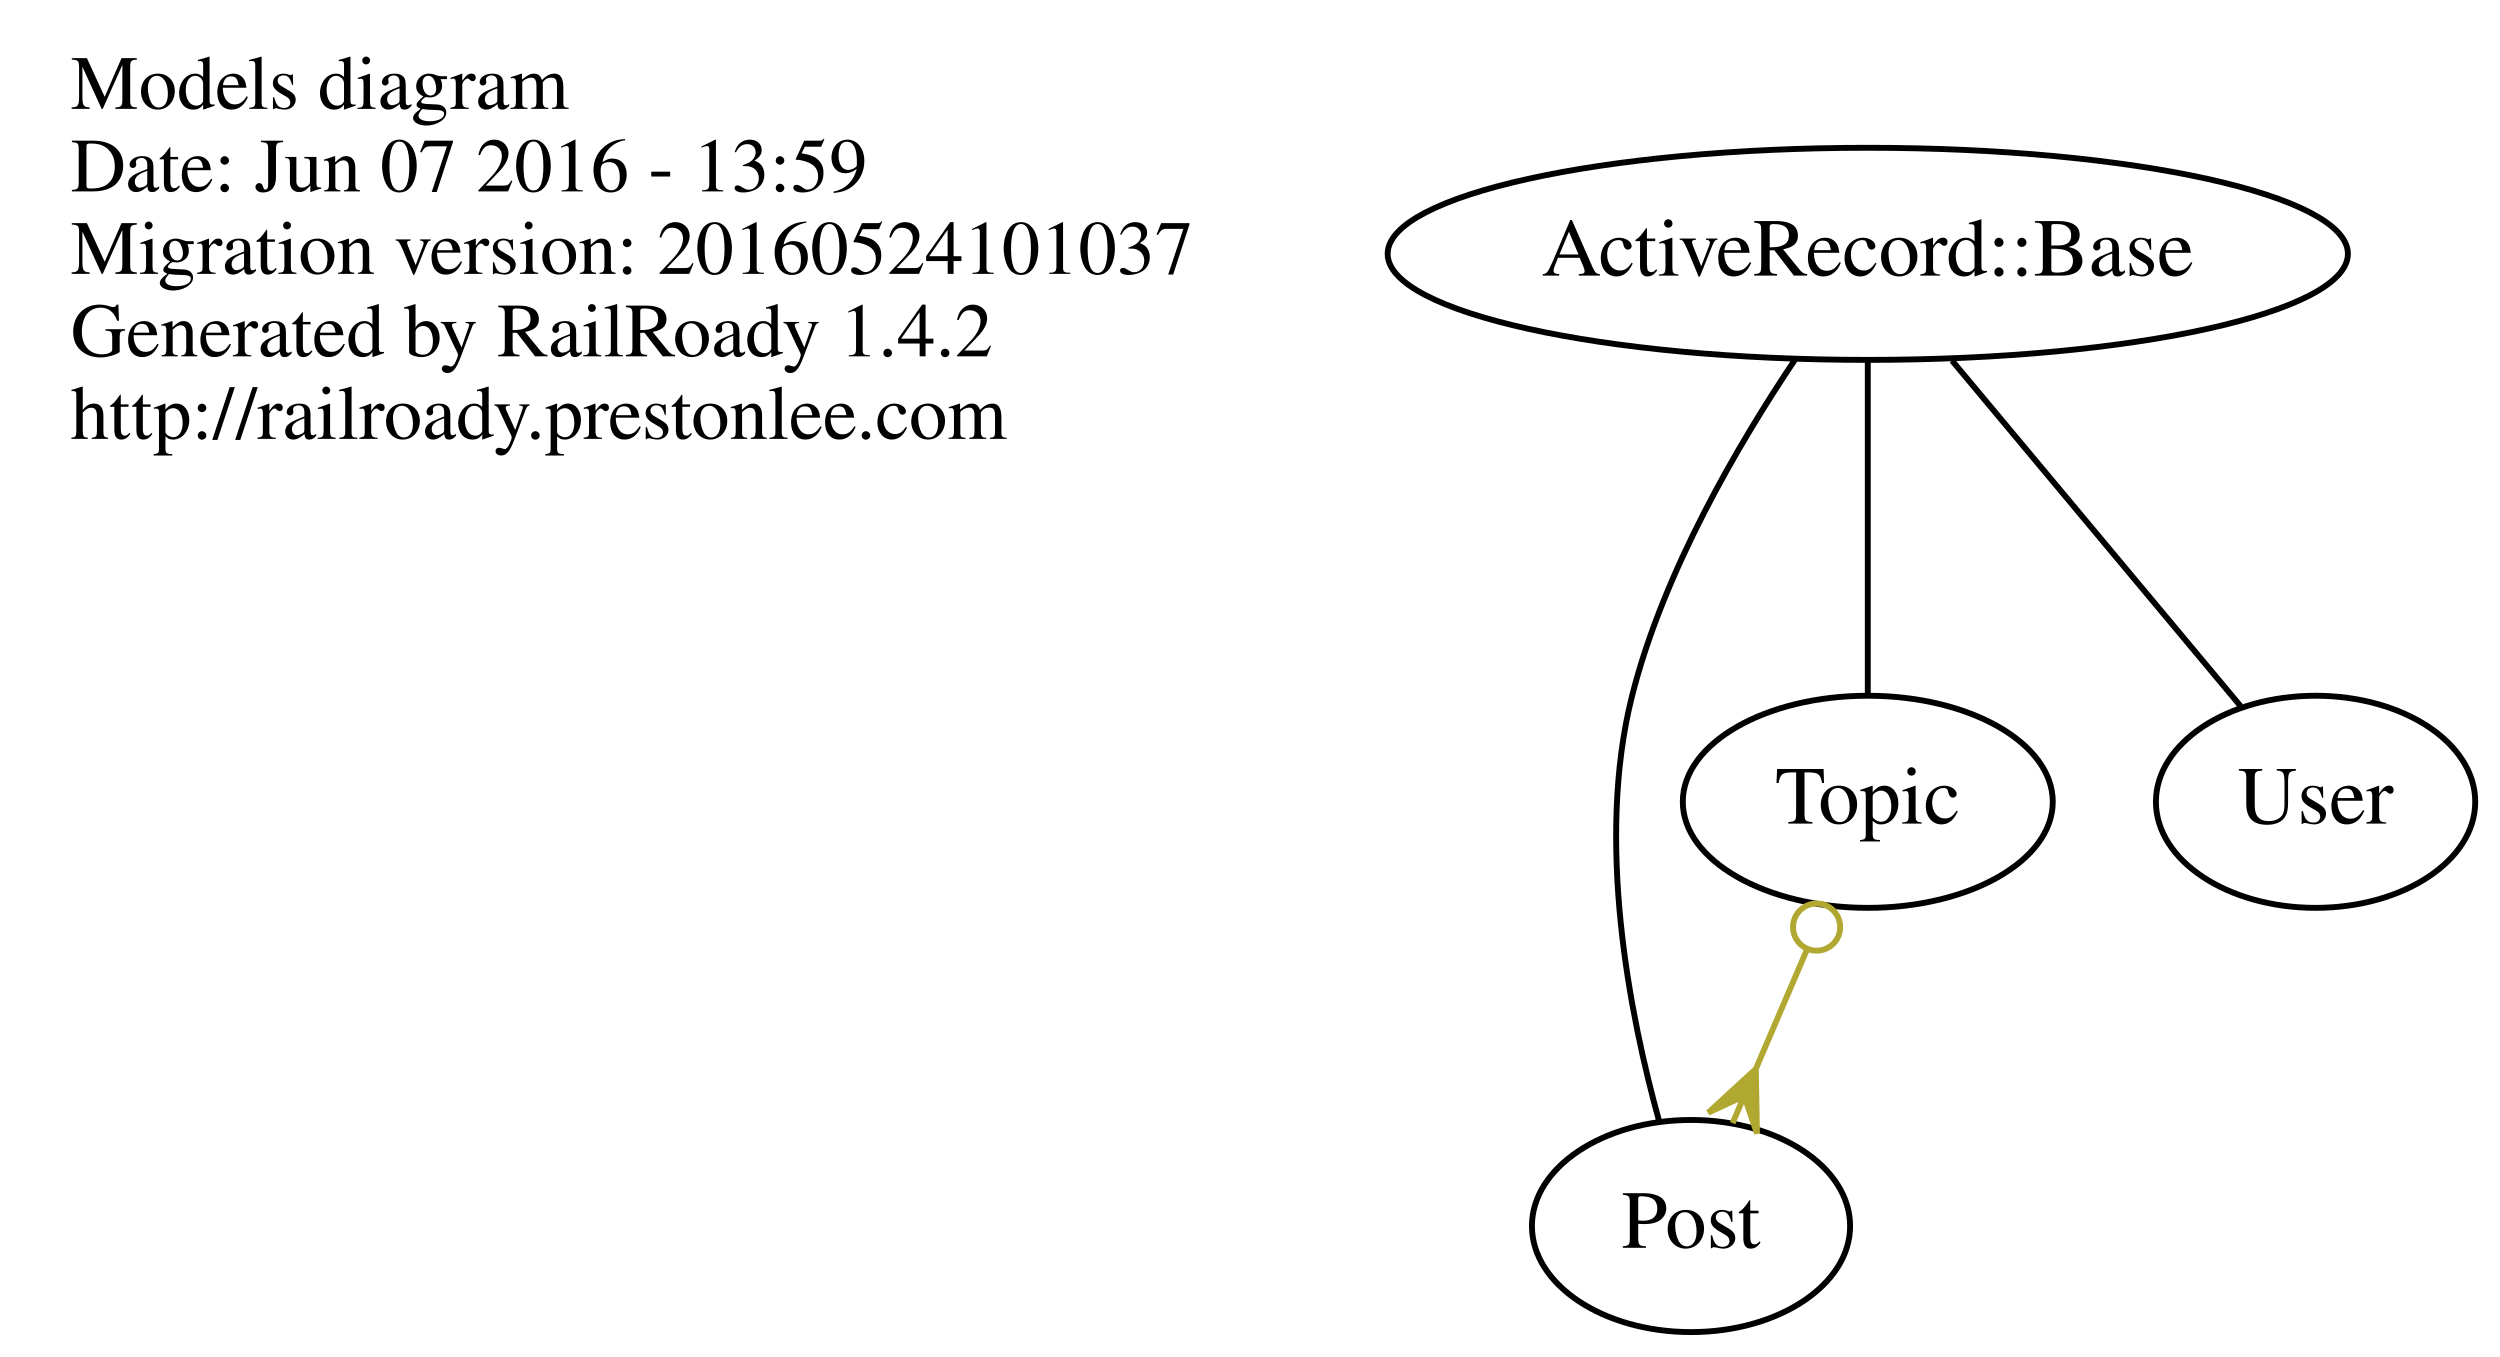
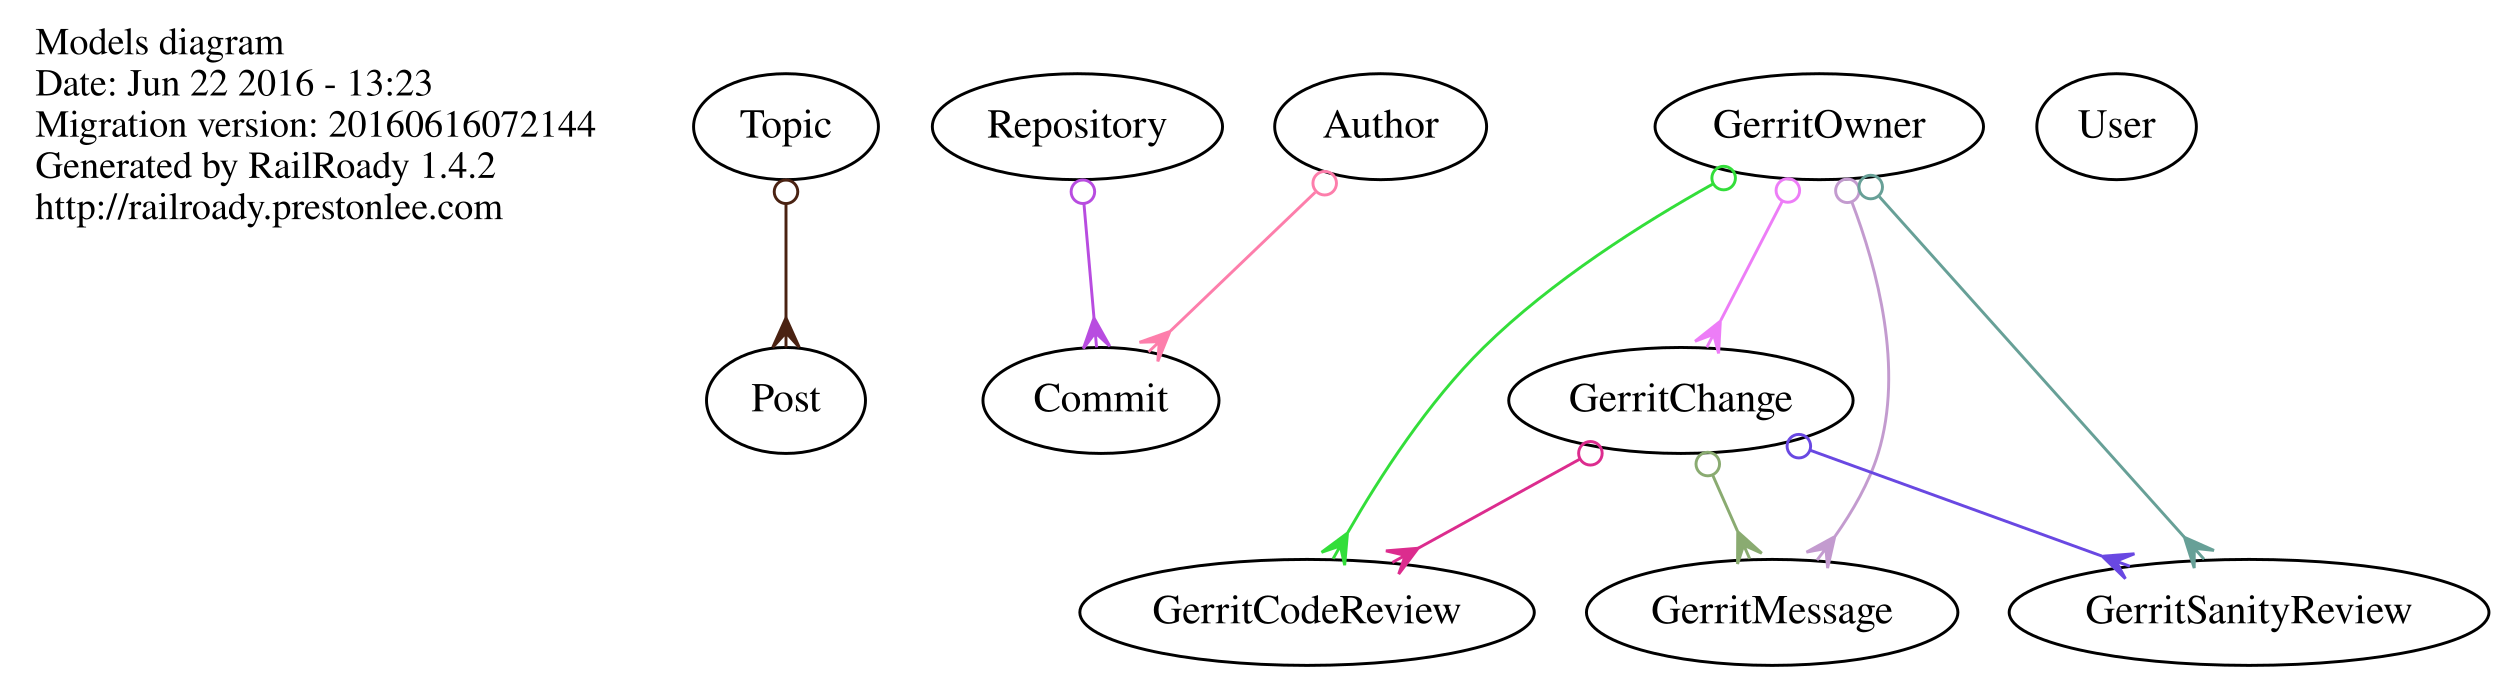
- <svg xmlns="http://www.w3.org/2000/svg" width="424pt" height="230pt" viewBox="0.00 0.00 424.30 230.00">
+ <svg xmlns="http://www.w3.org/2000/svg" width="849pt" height="230pt" viewBox="0.00 0.00 849.24 230.00">
  <g id="graph0" class="graph" transform="scale(1 1) rotate(0) translate(4 226)">
-     <polygon fill="none" stroke="none" points="-4,4 -4,-226 420.298,-226 420.298,4 -4,4" />
+     <polygon fill="none" stroke="none" points="-4,4 -4,-226 845.243,-226 845.243,4 -4,4" />
    <g id="node1" class="node">
      <text text-anchor="start" x="8" y="-207.6" font-family="Times,serif" font-size="13.00">Models diagram</text>
-       <text text-anchor="start" x="8" y="-193.6" font-family="Times,serif" font-size="13.00">Date: Jun 07 2016 - 13:59</text>
-       <text text-anchor="start" x="8" y="-179.6" font-family="Times,serif" font-size="13.00">Migration version: 20160524101037</text>
+       <text text-anchor="start" x="8" y="-193.6" font-family="Times,serif" font-size="13.00">Date: Jun 22 2016 - 13:23</text>
+       <text text-anchor="start" x="8" y="-179.6" font-family="Times,serif" font-size="13.00">Migration version: 20160616072144</text>
      <text text-anchor="start" x="8" y="-165.6" font-family="Times,serif" font-size="13.00">Generated by RailRoady 1.4.2</text>
      <text text-anchor="start" x="8" y="-151.6" font-family="Times,serif" font-size="13.00">http://railroady.prestonlee.com</text>
    </g>
    <g id="node2" class="node">
-       <ellipse fill="none" stroke="black" cx="283" cy="-18" rx="27" ry="18" />
-       <text text-anchor="middle" x="283" y="-14.3" font-family="Times,serif" font-size="14.00">Post</text>
+       <ellipse fill="none" stroke="black" cx="263" cy="-90" rx="27" ry="18" />
+       <text text-anchor="middle" x="263" y="-86.3" font-family="Times,serif" font-size="14.00">Post</text>
    </g>
    <g id="node3" class="node">
-       <ellipse fill="none" stroke="black" cx="313" cy="-90" rx="31.396" ry="18" />
-       <text text-anchor="middle" x="313" y="-86.3" font-family="Times,serif" font-size="14.00">Topic</text>
+       <ellipse fill="none" stroke="black" cx="362" cy="-183" rx="49.291" ry="18" />
+       <text text-anchor="middle" x="362" y="-179.3" font-family="Times,serif" font-size="14.00">Repository</text>
+     </g>
+     <g id="node6" class="node">
+       <ellipse fill="none" stroke="black" cx="370" cy="-90" rx="40.094" ry="18" />
+       <text text-anchor="middle" x="370" y="-86.3" font-family="Times,serif" font-size="14.00">Commit</text>
+     </g>
+     <g id="edge1" class="edge">
+       <path fill="none" stroke="#b84ce0" d="M364.222,-156.729C365.277,-144.725 366.54,-130.362 367.615,-118.129" />
+       <ellipse fill="none" stroke="#b84ce0" cx="363.855" cy="-160.899" rx="4" ry="4" />
+       <polygon fill="#b84ce0" stroke="#b84ce0" points="367.626,-118.001 372.985,-108.434 368.064,-113.02 368.502,-108.04 368.502,-108.04 368.502,-108.04 368.064,-113.02 364.019,-107.646 367.626,-118.001 367.626,-118.001" />
+     </g>
+     <g id="node4" class="node">
+       <ellipse fill="none" stroke="black" cx="440" cy="-18" rx="77.187" ry="18" />
+       <text text-anchor="middle" x="440" y="-14.3" font-family="Times,serif" font-size="14.00">GerritCodeReview</text>
+     </g>
+     <g id="node5" class="node">
+       <ellipse fill="none" stroke="black" cx="263" cy="-183" rx="31.396" ry="18" />
+       <text text-anchor="middle" x="263" y="-179.3" font-family="Times,serif" font-size="14.00">Topic</text>
    </g>
    <g id="edge2" class="edge">
-       <path fill="none" stroke="#b0a831" d="M302.693,-64.95C299.894,-58.418 296.852,-51.322 294.016,-44.703" />
-       <ellipse fill="none" stroke="#b0a831" cx="304.315" cy="-68.734" rx="4" ry="4" />
-       <polygon fill="#b0a831" stroke="#b0a831" points="293.998,-44.661 294.195,-33.697 292.028,-40.066 290.059,-35.47 290.059,-35.47 290.059,-35.47 292.028,-40.066 285.922,-37.243 293.998,-44.661 293.998,-44.661" />
+       <path fill="none" stroke="#4a2212" d="M263,-156.729C263,-144.725 263,-130.362 263,-118.129" />
+       <ellipse fill="none" stroke="#4a2212" cx="263" cy="-160.884" rx="4" ry="4" />
+       <polygon fill="#4a2212" stroke="#4a2212" points="263,-118.04 267.5,-108.04 263,-113.04 263,-108.04 263,-108.04 263,-108.04 263,-113.04 258.5,-108.04 263,-118.04 263,-118.04" />
    </g>
-     <g id="node4" class="node">
-       <ellipse fill="none" stroke="black" cx="389" cy="-90" rx="27.097" ry="18" />
-       <text text-anchor="middle" x="389" y="-86.3" font-family="Times,serif" font-size="14.00">User</text>
+     <g id="node7" class="node">
+       <ellipse fill="none" stroke="black" cx="598" cy="-18" rx="63.089" ry="18" />
+       <text text-anchor="middle" x="598" y="-14.3" font-family="Times,serif" font-size="14.00">GerritMessage</text>
    </g>
-     <g id="node5" class="node">
-       <ellipse fill="none" stroke="black" cx="313" cy="-183" rx="81.486" ry="18" />
-       <text text-anchor="middle" x="313" y="-179.3" font-family="Times,serif" font-size="14.00">ActiveRecord::Base</text>
-     </g>
-     <g id="edge1" class="edge">
-       <path fill="none" stroke="black" d="M300.675,-165.08C291.011,-150.703 278.337,-129.095 273,-108 266.746,-83.279 272.609,-53.706 277.631,-35.643" />
+     <g id="node8" class="node">
+       <ellipse fill="none" stroke="black" cx="465" cy="-183" rx="35.995" ry="18" />
+       <text text-anchor="middle" x="465" y="-179.3" font-family="Times,serif" font-size="14.00">Author</text>
    </g>
    <g id="edge3" class="edge">
-       <path fill="none" stroke="black" d="M313,-164.884C313,-148.614 313,-124.284 313,-108.04" />
+       <path fill="none" stroke="#fd7eab" d="M442.811,-160.746C428.047,-146.603 408.674,-128.046 393.624,-113.629" />
+       <ellipse fill="none" stroke="#fd7eab" cx="445.996" cy="-163.796" rx="4" ry="4" />
+       <polygon fill="#fd7eab" stroke="#fd7eab" points="393.416,-113.43 389.307,-103.263 389.805,-109.971 386.195,-106.513 386.195,-106.513 386.195,-106.513 389.805,-109.971 383.082,-109.762 393.416,-113.43 393.416,-113.43" />
+     </g>
+     <g id="node9" class="node">
+       <ellipse fill="none" stroke="black" cx="614" cy="-183" rx="55.79" ry="18" />
+       <text text-anchor="middle" x="614" y="-179.3" font-family="Times,serif" font-size="14.00">GerritOwner</text>
+     </g>
+     <g id="edge5" class="edge">
+       <path fill="none" stroke="#33de3a" d="M577.866,-163.538C554.013,-150.213 523.03,-130.632 500,-108 481.126,-89.452 464.729,-64.095 453.868,-45.191" />
+       <ellipse fill="none" stroke="#33de3a" cx="581.517" cy="-165.544" rx="4" ry="4" />
+       <polygon fill="#33de3a" stroke="#33de3a" points="453.735,-44.953 452.78,-34.029 451.294,-40.59 448.852,-36.226 448.852,-36.226 448.852,-36.226 451.294,-40.59 444.925,-38.423 453.735,-44.953 453.735,-44.953" />
+     </g>
+     <g id="edge7" class="edge">
+       <path fill="none" stroke="#c39bcf" d="M625.053,-157.465C633.675,-134.907 642.829,-100.711 634,-72 630.943,-62.057 625.315,-52.306 619.403,-43.934" />
+       <ellipse fill="none" stroke="#c39bcf" cx="623.547" cy="-161.219" rx="4" ry="4" />
+       <polygon fill="#c39bcf" stroke="#c39bcf" points="619.257,-43.741 616.827,-33.047 616.246,-39.749 613.235,-35.757 613.235,-35.757 613.235,-35.757 616.246,-39.749 609.642,-38.468 619.257,-43.741 619.257,-43.741" />
+     </g>
+     <g id="node10" class="node">
+       <ellipse fill="none" stroke="black" cx="567" cy="-90" rx="58.49" ry="18" />
+       <text text-anchor="middle" x="567" y="-86.3" font-family="Times,serif" font-size="14.00">GerritChange</text>
+     </g>
+     <g id="edge6" class="edge">
+       <path fill="none" stroke="#ed7df7" d="M601.391,-157.587C594.948,-145.111 587.102,-129.92 580.532,-117.2" />
+       <ellipse fill="none" stroke="#ed7df7" cx="603.324" cy="-161.33" rx="4" ry="4" />
+       <polygon fill="#ed7df7" stroke="#ed7df7" points="580.39,-116.925 579.799,-105.975 578.095,-112.482 575.801,-108.04 575.801,-108.04 575.801,-108.04 578.095,-112.482 571.802,-110.105 580.39,-116.925 580.39,-116.925" />
+     </g>
+     <g id="node12" class="node">
+       <ellipse fill="none" stroke="black" cx="760" cy="-18" rx="81.486" ry="18" />
+       <text text-anchor="middle" x="760" y="-14.3" font-family="Times,serif" font-size="14.00">GerritSanityReview</text>
    </g>
    <g id="edge4" class="edge">
-       <path fill="none" stroke="black" d="M327.295,-164.884C341.399,-147.996 362.756,-122.424 376.285,-106.225" />
+       <path fill="none" stroke="#67a097" d="M634.382,-159.244C661.688,-128.759 709.952,-74.876 738.039,-43.518" />
+       <ellipse fill="none" stroke="#67a097" cx="631.472" cy="-162.494" rx="4" ry="4" />
+       <polygon fill="#67a097" stroke="#67a097" points="738.048,-43.508 748.072,-39.062 741.384,-39.783 744.72,-36.059 744.72,-36.059 744.72,-36.059 741.384,-39.783 741.368,-33.057 738.048,-43.508 738.048,-43.508" />
+     </g>
+     <g id="edge10" class="edge">
+       <path fill="none" stroke="#dc2c8e" d="M532.654,-70.069C515.683,-60.715 495.163,-49.405 477.752,-39.808" />
+       <ellipse fill="none" stroke="#dc2c8e" cx="536.252" cy="-72.052" rx="4" ry="4" />
+       <polygon fill="#dc2c8e" stroke="#dc2c8e" points="477.724,-39.793 471.138,-31.024 473.345,-37.379 468.966,-34.965 468.966,-34.965 468.966,-34.965 473.345,-37.379 466.794,-38.907 477.724,-39.793 477.724,-39.793" />
+     </g>
+     <g id="edge8" class="edge">
+       <path fill="none" stroke="#8aab71" d="M577.829,-64.547C580.539,-58.428 583.459,-51.835 586.213,-45.616" />
+       <ellipse fill="none" stroke="#8aab71" cx="576.124" cy="-68.398" rx="4" ry="4" />
+       <polygon fill="#8aab71" stroke="#8aab71" points="586.3,-45.419 594.464,-38.097 588.325,-40.847 590.35,-36.275 590.35,-36.275 590.35,-36.275 588.325,-40.847 586.235,-34.453 586.3,-45.419 586.3,-45.419" />
+     </g>
+     <g id="edge9" class="edge">
+       <path fill="none" stroke="#6948e2" d="M610.916,-73.072C640.365,-62.391 679.22,-48.298 709.88,-37.178" />
+       <ellipse fill="none" stroke="#6948e2" cx="607.062" cy="-74.47" rx="4" ry="4" />
+       <polygon fill="#6948e2" stroke="#6948e2" points="710.124,-37.09 721.059,-37.911 714.824,-35.385 719.524,-33.68 719.524,-33.68 719.524,-33.68 714.824,-35.385 717.99,-29.45 710.124,-37.09 710.124,-37.09" />
+     </g>
+     <g id="node11" class="node">
+       <ellipse fill="none" stroke="black" cx="715" cy="-183" rx="27.097" ry="18" />
+       <text text-anchor="middle" x="715" y="-179.3" font-family="Times,serif" font-size="14.00">User</text>
    </g>
  </g>
</svg>
